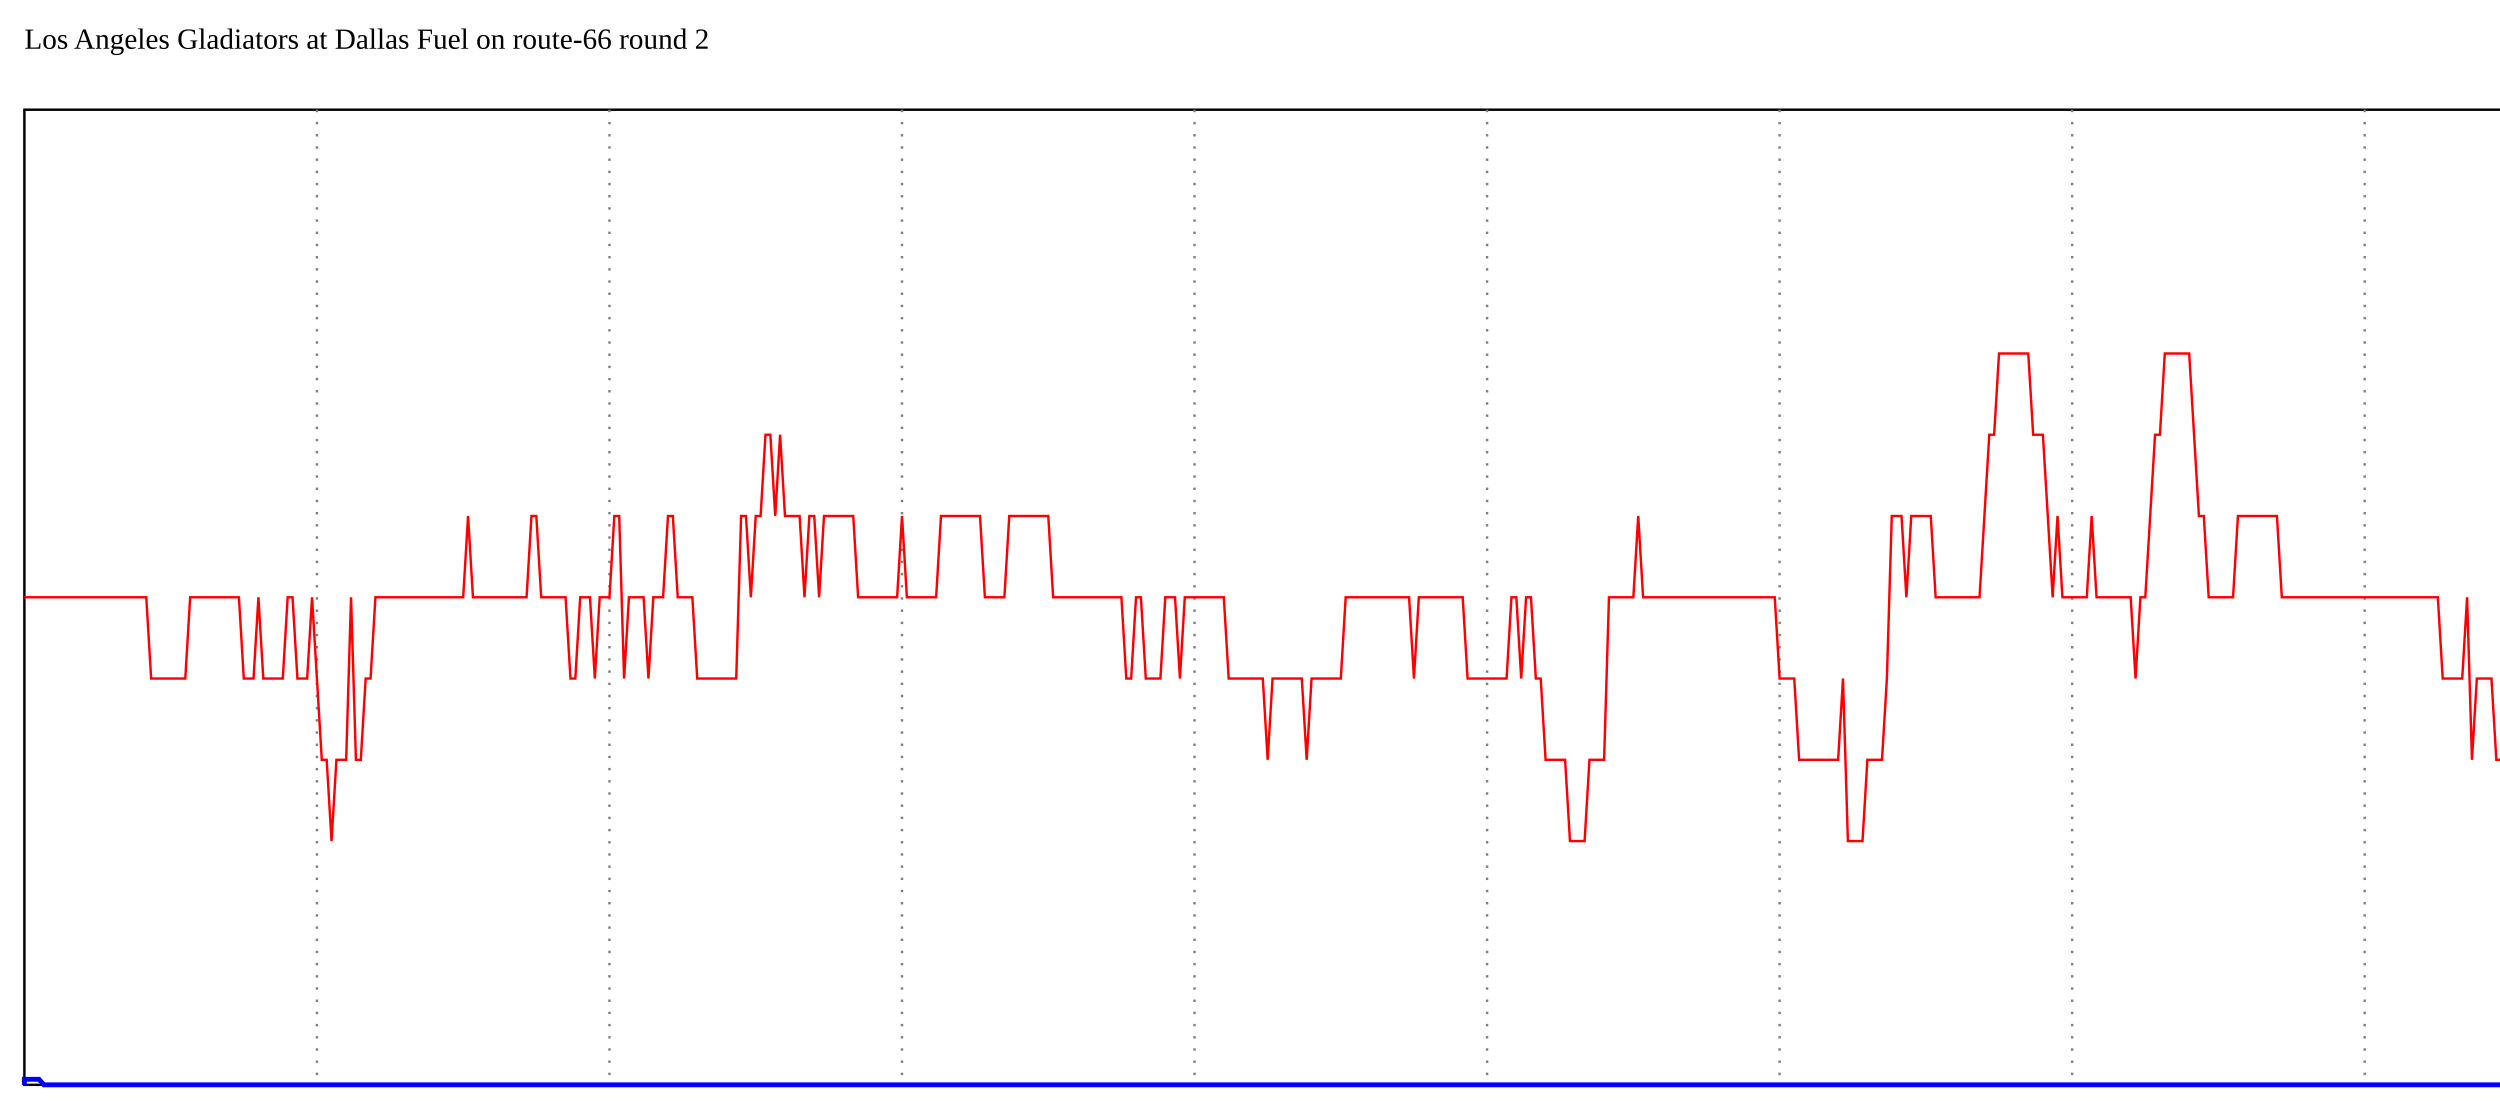
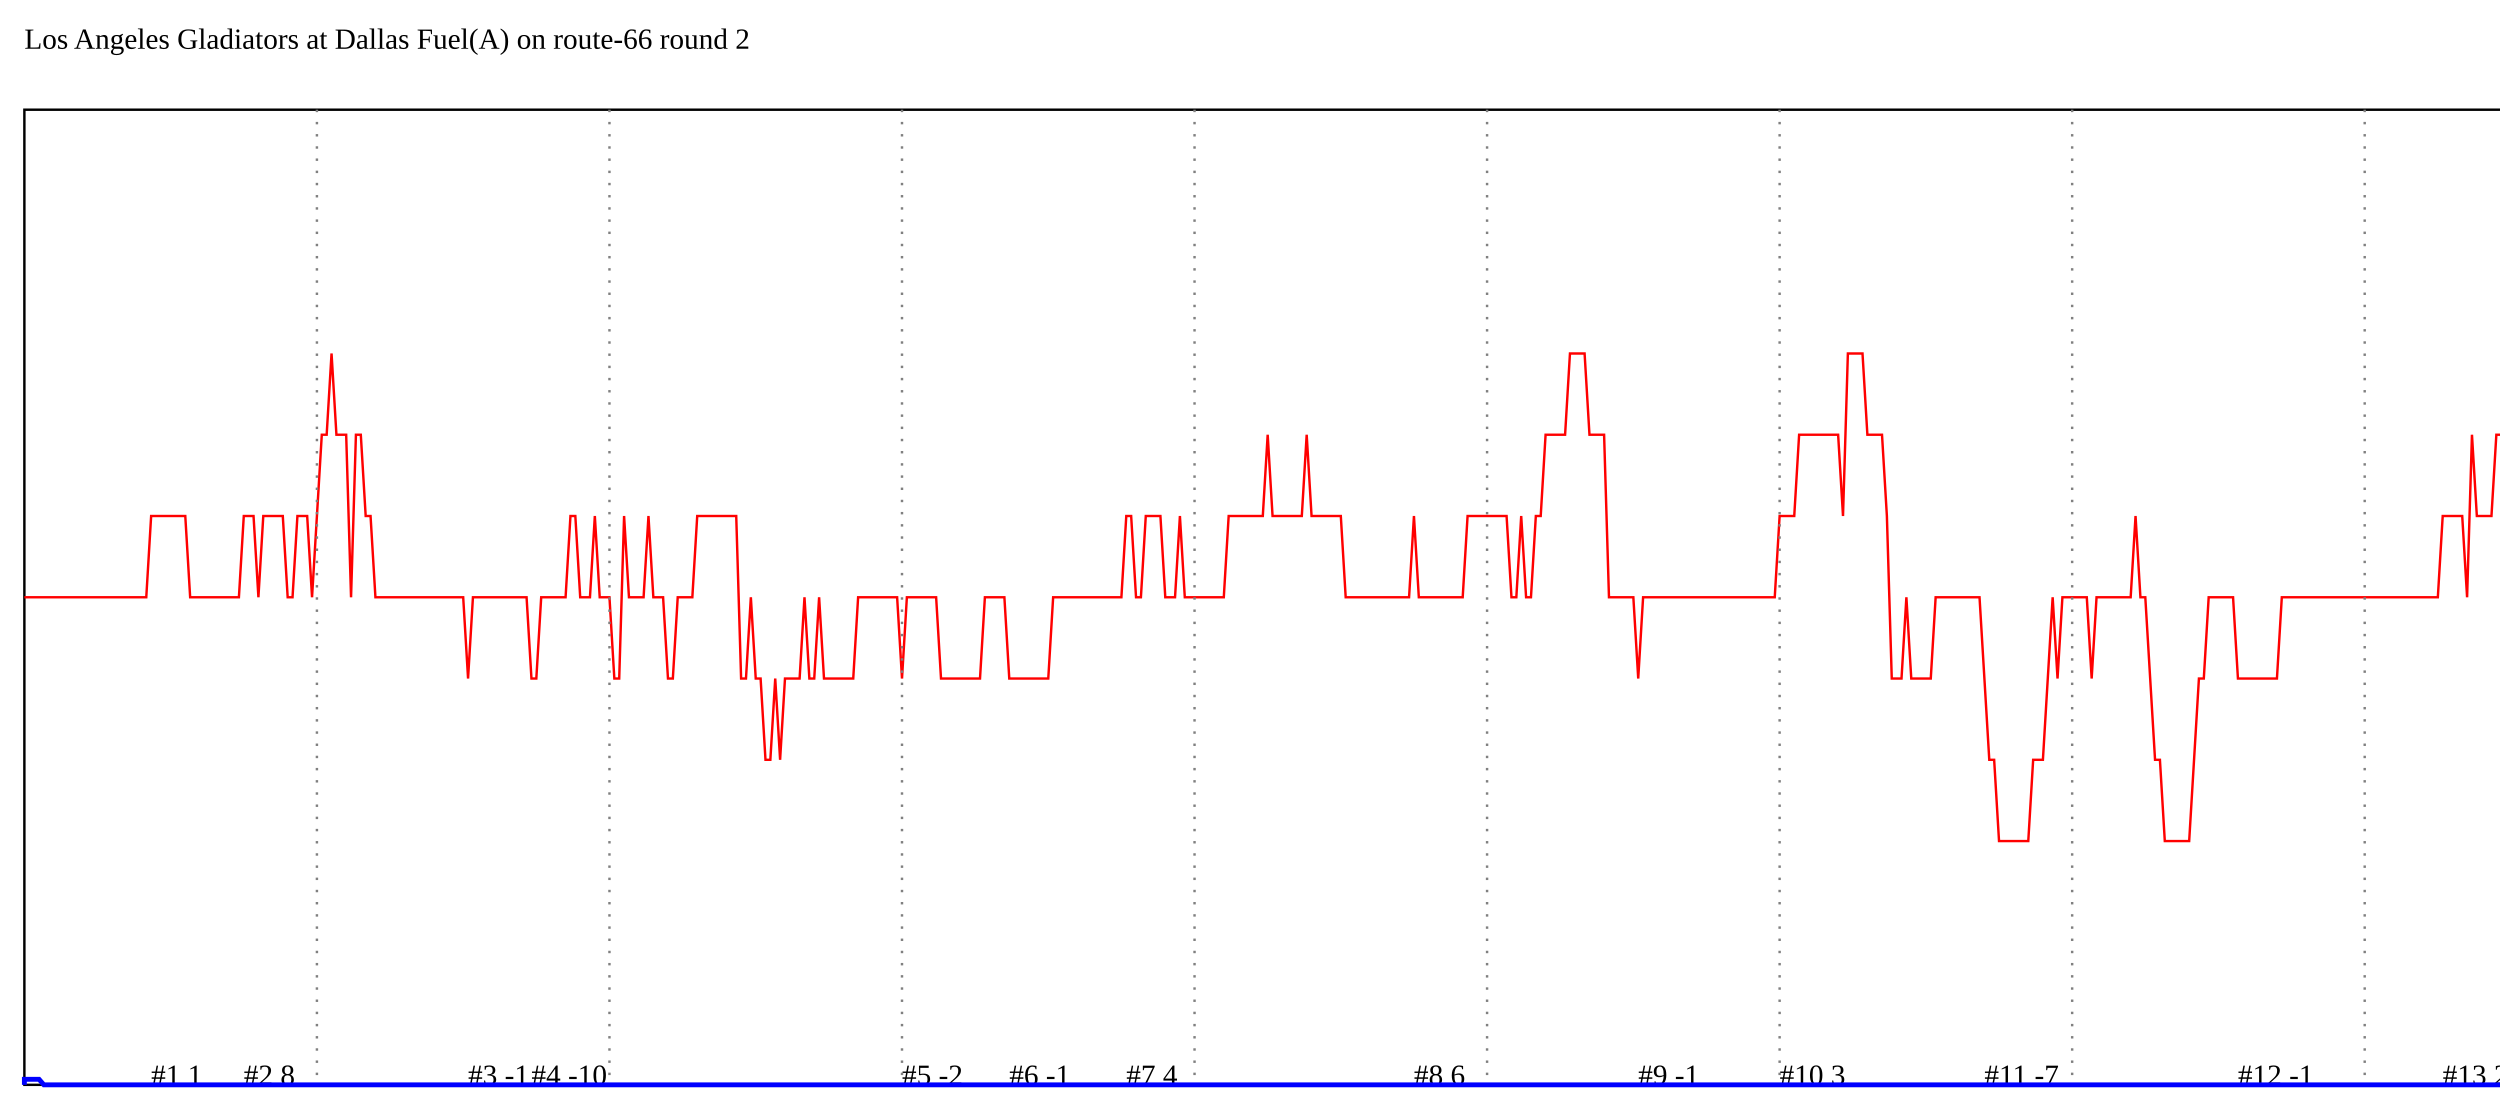
<svg xmlns="http://www.w3.org/2000/svg" baseProfile="full" height="100%" version="1.1" width="100%">
  <defs>
    <style type="text/css">
- .payload_progress {
-   fill:none;
-   stroke: blue;
-   stroke-width: 2
- }
- 
- .player_advantage {
-   fill:none;
-   stroke: red;
-   stroke-width: 1
- 
+ .player_lifelines {
+   display: none
}

.player_lifeline {
  fill:none;
  stroke: green;
-   stroke-width: 1
+   stroke-width: 1;
+   display: inline
}

.graph_border {
  fill: none;
  stroke: black;
}

.minute_ref_line {
  stroke: gray;
  stroke-width: 1;
  stroke-dasharray: 1,4
}

- .progress_target_line {
-   stroke: gray;
-   stroke_width: 1;
-   stroke-dasharray: 3,1
- }
- 
- .progress_completion_line {
-   stroke: gray;
-   stroke_width: 1
- }
- 
- 
- </style>
+ 
+         .fight_area {
+         fill: lightyellow;
+         stroke: gold;
+         stroke-width: 1
+         }
+         
+         .replay_area {
+         fill:lightgray;
+         stroke: lightgray;
+         stroke-width: 0
+         }
+         
+         .progress_target_line {
+         stroke: gray;
+         stroke_width: 1;
+         stroke-dasharray: 3,1
+         }
+ 
+         .progress_completion_line {
+         stroke: gray;
+         stroke_width: 1
+         }
+         
+         .payload_progress {
+         fill:none;
+         stroke: blue;
+         stroke-width: 2
+         }
+         
+         .player_advantage {
+         fill:none;
+         stroke: red;
+         stroke-width: 1
+         }
+         </style>
  </defs>
-   <text x="10" y="20">Los Angeles Gladiators at Dallas Fuel on route-66 round 2</text>
-   <g style="graph" transform="translate(10, 45)">
+   <text x="10" y="20">Los Angeles Gladiators at Dallas Fuel(A) on route-66 round 2</text>
+   <g class="graph" transform="translate(10, 45)">
    <rect class="graph_border" height="400" width="1024" x="0" y="0" />
-     <line class="minute_ref_line" x1="120" x2="120" y1="0" y2="400" />
-     <text x="120" y="420">1:00</text>
-     <line class="minute_ref_line" x1="240" x2="240" y1="0" y2="400" />
-     <text x="240" y="420">2:00</text>
-     <line class="minute_ref_line" x1="360" x2="360" y1="0" y2="400" />
-     <text x="360" y="420">3:00</text>
-     <line class="minute_ref_line" x1="480" x2="480" y1="0" y2="400" />
-     <text x="480" y="420">4:00</text>
-     <line class="minute_ref_line" x1="600" x2="600" y1="0" y2="400" />
-     <text x="600" y="420">5:00</text>
-     <line class="minute_ref_line" x1="720" x2="720" y1="0" y2="400" />
-     <text x="720" y="420">6:00</text>
-     <line class="minute_ref_line" x1="840" x2="840" y1="0" y2="400" />
-     <text x="840" y="420">7:00</text>
-     <line class="minute_ref_line" x1="960" x2="960" y1="0" y2="400" />
-     <text x="960" y="420">8:00</text>
-     <polyline class="payload_progress" points="0,400 0,397.72 2,397.72 4,397.72 6,397.72 8,400.0 10,400.0 12,400.0 14,400.0 16,400.0 18,400.0 20,400.0 22,400.0 24,400.0 26,400.0 28,400.0 30,400.0 32,400.0 34,400.0 36,400.0 38,400.0 40,400.0 42,400.0 44,400.0 46,400.0 48,400.0 50,400.0 52,400.0 54,400.0 56,400.0 58,400.0 60,400.0 62,400.0 64,400.0 66,400.0 68,400.0 70,400.0 72,400.0 74,400.0 76,400.0 78,400.0 80,400.0 82,400.0 84,400.0 86,400.0 88,400.0 90,400.0 92,400.0 94,400.0 96,400.0 98,400.0 100,400.0 102,400.0 104,400.0 106,400.0 108,400.0 110,400.0 112,400.0 114,400.0 116,400.0 118,400.0 120,400.0 122,400.0 124,400.0 126,400.0 128,400.0 130,400.0 132,400.0 134,400.0 136,400.0 138,400.0 140,400.0 142,400.0 144,400.0 146,400.0 148,400.0 150,400.0 152,400.0 154,400.0 156,400.0 158,400.0 160,400.0 162,400.0 164,400.0 166,400.0 168,400.0 170,400.0 172,400.0 174,400.0 176,400.0 178,400.0 180,400.0 182,400.0 184,400.0 186,400.0 188,400.0 190,400.0 192,400.0 194,400.0 196,400.0 198,400.0 200,400.0 202,400.0 204,400.0 206,400.0 208,400.0 210,400.0 212,400.0 214,400.0 216,400.0 218,400.0 220,400.0 222,400.0 224,400.0 226,400.0 228,400.0 230,400.0 232,400.0 234,400.0 236,400.0 238,400.0 240,400.0 242,400.0 244,400.0 246,400.0 248,400.0 250,400.0 252,400.0 254,400.0 256,400.0 258,400.0 260,400.0 262,400.0 264,400.0 266,400.0 268,400.0 270,400.0 272,400.0 274,400.0 276,400.0 278,400.0 280,400.0 282,400.0 284,400.0 286,400.0 288,400.0 290,400.0 292,400.0 294,400.0 296,400.0 298,400.0 300,400.0 302,400.0 304,400.0 306,400.0 308,400.0 310,400.0 312,400.0 314,400.0 316,400.0 318,400.0 320,400.0 322,400.0 324,400.0 326,400.0 328,400.0 330,400.0 332,400.0 334,400.0 336,400.0 338,400.0 340,400.0 342,400.0 344,400.0 346,400.0 348,400.0 350,400.0 352,400.0 354,400.0 356,400.0 358,400.0 360,400.0 362,400.0 364,400.0 366,400.0 368,400.0 370,400.0 372,400.0 374,400.0 376,400.0 378,400.0 380,400.0 382,400.0 384,400.0 386,400.0 388,400.0 390,400.0 392,400.0 394,400.0 396,400.0 398,400.0 400,400.0 402,400.0 404,400.0 406,400.0 408,400.0 410,400.0 412,400.0 414,400.0 416,400.0 418,400.0 420,400.0 422,400.0 424,400.0 426,400.0 428,400.0 430,400.0 432,400.0 434,400.0 436,400.0 438,400.0 440,400.0 442,400.0 444,400.0 446,400.0 448,400.0 450,400.0 452,400.0 454,400.0 456,400.0 458,400.0 460,400.0 462,400.0 464,400.0 466,400.0 468,400.0 470,400.0 472,400.0 474,400.0 476,400.0 478,400.0 480,400.0 482,400.0 484,400.0 486,400.0 488,400.0 490,400.0 492,400.0 494,400.0 496,400.0 498,400.0 500,400.0 502,400.0 504,400.0 506,400.0 508,400.0 510,400.0 512,400.0 514,400.0 516,400.0 518,400.0 520,400.0 522,400.0 524,400.0 526,400.0 528,400.0 530,400.0 532,400.0 534,400.0 536,400.0 538,400.0 540,400.0 542,400.0 544,400.0 546,400.0 548,400.0 550,400.0 552,400.0 554,400.0 556,400.0 558,400.0 560,400.0 562,400.0 564,400.0 566,400.0 568,400.0 570,400.0 572,400.0 574,400.0 576,400.0 578,400.0 580,400.0 582,400.0 584,400.0 586,400.0 588,400.0 590,400.0 592,400.0 594,400.0 596,400.0 598,400.0 600,400.0 602,400.0 604,400.0 606,400.0 608,400.0 610,400.0 612,400.0 614,400.0 616,400.0 618,400.0 620,400.0 622,400.0 624,400.0 626,400.0 628,400.0 630,400.0 632,400.0 634,400.0 636,400.0 638,400.0 640,400.0 642,400.0 644,400.0 646,400.0 648,400.0 650,400.0 652,400.0 654,400.0 656,400.0 658,400.0 660,400.0 662,400.0 664,400.0 666,400.0 668,400.0 670,400.0 672,400.0 674,400.0 676,400.0 678,400.0 680,400.0 682,400.0 684,400.0 686,400.0 688,400.0 690,400.0 692,400.0 694,400.0 696,400.0 698,400.0 700,400.0 702,400.0 704,400.0 706,400.0 708,400.0 710,400.0 712,400.0 714,400.0 716,400.0 718,400.0 720,400.0 722,400.0 724,400.0 726,400.0 728,400.0 730,400.0 732,400.0 734,400.0 736,400.0 738,400.0 740,400.0 742,400.0 744,400.0 746,400.0 748,400.0 750,400.0 752,400.0 754,400.0 756,400.0 758,400.0 760,400.0 762,400.0 764,400.0 766,400.0 768,400.0 770,400.0 772,400.0 774,400.0 776,400.0 778,400.0 780,400.0 782,400.0 784,400.0 786,400.0 788,400.0 790,400.0 792,400.0 794,400.0 796,400.0 798,400.0 800,400.0 802,400.0 804,400.0 806,400.0 808,400.0 810,400.0 812,400.0 814,400.0 816,400.0 818,400.0 820,400.0 822,400.0 824,400.0 826,400.0 828,400.0 830,400.0 832,400.0 834,400.0 836,400.0 838,400.0 840,400.0 842,400.0 844,400.0 846,400.0 848,400.0 850,400.0 852,400.0 854,400.0 856,400.0 858,400.0 860,400.0 862,400.0 864,400.0 866,400.0 868,400.0 870,400.0 872,400.0 874,400.0 876,400.0 878,400.0 880,400.0 882,400.0 884,400.0 886,400.0 888,400.0 890,400.0 892,400.0 894,400.0 896,400.0 898,400.0 900,400.0 902,400.0 904,400.0 906,400.0 908,400.0 910,400.0 912,400.0 914,400.0 916,400.0 918,400.0 920,400.0 922,400.0 924,400.0 926,400.0 928,400.0 930,400.0 932,400.0 934,400.0 936,400.0 938,400.0 940,400.0 942,400.0 944,400.0 946,400.0 948,400.0 950,400.0 952,400.0 954,400.0 956,400.0 958,400.0 960,400.0 962,400.0 964,400.0 966,400.0 968,400.0 970,400.0 972,400.0 974,400.0 976,400.0 978,400.0 980,400.0 982,400.0 984,400.0 986,400.0 988,400.0 990,400.0 992,400.0 994,400.0 996,400.0 998,400.0 1000,400.0 1002,400.0 1004,400.0 1006,400.0 1008,400.0 1010,400.0 1012,400.0 1014,400.0 1016,400.0 1018,400.0 1020,400.0 1022,400.0 1024,400.0 1024,400.0" />
-     <polyline class="player_advantage" points="0,200.0 0,200.0 2,200.0 4,200.0 6,200.0 8,200.0 10,200.0 12,200.0 14,200.0 16,200.0 18,200.0 20,200.0 22,200.0 24,200.0 26,200.0 28,200.0 30,200.0 32,200.0 34,200.0 36,200.0 38,200.0 40,200.0 42,200.0 44,200.0 46,200.0 48,200.0 50,200.0 52,233.333 54,233.333 56,233.333 58,233.333 60,233.333 62,233.333 64,233.333 66,233.333 68,200.0 70,200.0 72,200.0 74,200.0 76,200.0 78,200.0 80,200.0 82,200.0 84,200.0 86,200.0 88,200.0 90,233.333 92,233.333 94,233.333 96,200.0 98,233.333 100,233.333 102,233.333 104,233.333 106,233.333 108,200.0 110,200.0 112,233.333 114,233.333 116,233.333 118,200.0 120,233.333 122,266.667 124,266.667 126,300.0 128,266.667 130,266.667 132,266.667 134,200.0 136,266.667 138,266.667 140,233.333 142,233.333 144,200.0 146,200.0 148,200.0 150,200.0 152,200.0 154,200.0 156,200.0 158,200.0 160,200.0 162,200.0 164,200.0 166,200.0 168,200.0 170,200.0 172,200.0 174,200.0 176,200.0 178,200.0 180,200.0 182,166.667 184,200.0 186,200.0 188,200.0 190,200.0 192,200.0 194,200.0 196,200.0 198,200.0 200,200.0 202,200.0 204,200.0 206,200.0 208,166.667 210,166.667 212,200.0 214,200.0 216,200.0 218,200.0 220,200.0 222,200.0 224,233.333 226,233.333 228,200.0 230,200.0 232,200.0 234,233.333 236,200.0 238,200.0 240,200.0 242,166.667 244,166.667 246,233.333 248,200.0 250,200.0 252,200.0 254,200.0 256,233.333 258,200.0 260,200.0 262,200.0 264,166.667 266,166.667 268,200.0 270,200.0 272,200.0 274,200.0 276,233.333 278,233.333 280,233.333 282,233.333 284,233.333 286,233.333 288,233.333 290,233.333 292,233.333 294,166.667 296,166.667 298,200.0 300,166.667 302,166.667 304,133.333 306,133.333 308,166.667 310,133.333 312,166.667 314,166.667 316,166.667 318,166.667 320,200.0 322,166.667 324,166.667 326,200.0 328,166.667 330,166.667 332,166.667 334,166.667 336,166.667 338,166.667 340,166.667 342,200.0 344,200.0 346,200.0 348,200.0 350,200.0 352,200.0 354,200.0 356,200.0 358,200.0 360,166.667 362,200.0 364,200.0 366,200.0 368,200.0 370,200.0 372,200.0 374,200.0 376,166.667 378,166.667 380,166.667 382,166.667 384,166.667 386,166.667 388,166.667 390,166.667 392,166.667 394,200.0 396,200.0 398,200.0 400,200.0 402,200.0 404,166.667 406,166.667 408,166.667 410,166.667 412,166.667 414,166.667 416,166.667 418,166.667 420,166.667 422,200.0 424,200.0 426,200.0 428,200.0 430,200.0 432,200.0 434,200.0 436,200.0 438,200.0 440,200.0 442,200.0 444,200.0 446,200.0 448,200.0 450,200.0 452,233.333 454,233.333 456,200.0 458,200.0 460,233.333 462,233.333 464,233.333 466,233.333 468,200.0 470,200.0 472,200.0 474,233.333 476,200.0 478,200.0 480,200.0 482,200.0 484,200.0 486,200.0 488,200.0 490,200.0 492,200.0 494,233.333 496,233.333 498,233.333 500,233.333 502,233.333 504,233.333 506,233.333 508,233.333 510,266.667 512,233.333 514,233.333 516,233.333 518,233.333 520,233.333 522,233.333 524,233.333 526,266.667 528,233.333 530,233.333 532,233.333 534,233.333 536,233.333 538,233.333 540,233.333 542,200.0 544,200.0 546,200.0 548,200.0 550,200.0 552,200.0 554,200.0 556,200.0 558,200.0 560,200.0 562,200.0 564,200.0 566,200.0 568,200.0 570,233.333 572,200.0 574,200.0 576,200.0 578,200.0 580,200.0 582,200.0 584,200.0 586,200.0 588,200.0 590,200.0 592,233.333 594,233.333 596,233.333 598,233.333 600,233.333 602,233.333 604,233.333 606,233.333 608,233.333 610,200.0 612,200.0 614,233.333 616,200.0 618,200.0 620,233.333 622,233.333 624,266.667 626,266.667 628,266.667 630,266.667 632,266.667 634,300.0 636,300.0 638,300.0 640,300.0 642,266.667 644,266.667 646,266.667 648,266.667 650,200.0 652,200.0 654,200.0 656,200.0 658,200.0 660,200.0 662,166.667 664,200.0 666,200.0 668,200.0 670,200.0 672,200.0 674,200.0 676,200.0 678,200.0 680,200.0 682,200.0 684,200.0 686,200.0 688,200.0 690,200.0 692,200.0 694,200.0 696,200.0 698,200.0 700,200.0 702,200.0 704,200.0 706,200.0 708,200.0 710,200.0 712,200.0 714,200.0 716,200.0 718,200.0 720,233.333 722,233.333 724,233.333 726,233.333 728,266.667 730,266.667 732,266.667 734,266.667 736,266.667 738,266.667 740,266.667 742,266.667 744,266.667 746,233.333 748,300.0 750,300.0 752,300.0 754,300.0 756,266.667 758,266.667 760,266.667 762,266.667 764,233.333 766,166.667 768,166.667 770,166.667 772,200.0 774,166.667 776,166.667 778,166.667 780,166.667 782,166.667 784,200.0 786,200.0 788,200.0 790,200.0 792,200.0 794,200.0 796,200.0 798,200.0 800,200.0 802,200.0 804,166.667 806,133.333 808,133.333 810,100.0 812,100.0 814,100.0 816,100.0 818,100.0 820,100.0 822,100.0 824,133.333 826,133.333 828,133.333 830,166.667 832,200.0 834,166.667 836,200.0 838,200.0 840,200.0 842,200.0 844,200.0 846,200.0 848,166.667 850,200.0 852,200.0 854,200.0 856,200.0 858,200.0 860,200.0 862,200.0 864,200.0 866,233.333 868,200.0 870,200.0 872,166.667 874,133.333 876,133.333 878,100.0 880,100.0 882,100.0 884,100.0 886,100.0 888,100.0 890,133.333 892,166.667 894,166.667 896,200.0 898,200.0 900,200.0 902,200.0 904,200.0 906,200.0 908,166.667 910,166.667 912,166.667 914,166.667 916,166.667 918,166.667 920,166.667 922,166.667 924,166.667 926,200.0 928,200.0 930,200.0 932,200.0 934,200.0 936,200.0 938,200.0 940,200.0 942,200.0 944,200.0 946,200.0 948,200.0 950,200.0 952,200.0 954,200.0 956,200.0 958,200.0 960,200.0 962,200.0 964,200.0 966,200.0 968,200.0 970,200.0 972,200.0 974,200.0 976,200.0 978,200.0 980,200.0 982,200.0 984,200.0 986,200.0 988,200.0 990,200.0 992,233.333 994,233.333 996,233.333 998,233.333 1000,233.333 1002,200.0 1004,266.667 1006,233.333 1008,233.333 1010,233.333 1012,233.333 1014,266.667 1016,266.667 1018,233.333 1020,266.667 1022,300.0 1024,266.667 1024,300.0" />
+     <g class="fights">
+       <rect class="fight_area" height="0.0" width="20" x="52" y="400.0" />
+       <text x="52" y="400.0">#1 1</text>
+       <rect class="fight_area" height="0.0" width="46" x="90" y="400.0" />
+       <text x="90" y="400.0">#2 8</text>
+       <rect class="fight_area" height="0.0" width="20" x="182" y="400.0" />
+       <text x="182" y="400.0">#3 -1</text>
+       <rect class="fight_area" height="0.0" width="120" x="208" y="400.0" />
+       <text x="208" y="400.0">#4 -10</text>
+       <rect class="fight_area" height="0.0" width="16" x="360" y="400.0" />
+       <text x="360" y="400.0">#5 -2</text>
+       <rect class="fight_area" height="0.0" width="20" x="404" y="400.0" />
+       <text x="404" y="400.0">#6 -1</text>
+       <rect class="fight_area" height="0.0" width="74" x="452" y="400.0" />
+       <text x="452" y="400.0">#7 4</text>
+       <rect class="fight_area" height="0.0" width="64" x="570" y="400.0" />
+       <text x="570" y="400.0">#8 6</text>
+       <rect class="fight_area" height="0.0" width="20" x="662" y="400.0" />
+       <text x="662" y="400.0">#9 -1</text>
+       <rect class="fight_area" height="0.0" width="54" x="720" y="400.0" />
+       <text x="720" y="400.0">#10 3</text>
+       <rect class="fight_area" height="0.0" width="74" x="804" y="400.0" />
+       <text x="804" y="400.0">#11 -7</text>
+       <rect class="fight_area" height="0.0" width="22" x="908" y="400.0" />
+       <text x="908" y="400.0">#12 -1</text>
+       <rect class="fight_area" height="0.0" width="32" x="992" y="400.0" />
+       <text x="992" y="400.0">#13 2</text>
+     </g>
+     <g class="progress">
+       <polyline class="payload_progress" points="0,400 0,397.72 2,397.72 4,397.72 6,397.72 8,400.0 10,400.0 12,400.0 14,400.0 16,400.0 18,400.0 20,400.0 22,400.0 24,400.0 26,400.0 28,400.0 30,400.0 32,400.0 34,400.0 36,400.0 38,400.0 40,400.0 42,400.0 44,400.0 46,400.0 48,400.0 50,400.0 52,400.0 54,400.0 56,400.0 58,400.0 60,400.0 62,400.0 64,400.0 66,400.0 68,400.0 70,400.0 72,400.0 74,400.0 76,400.0 78,400.0 80,400.0 82,400.0 84,400.0 86,400.0 88,400.0 90,400.0 92,400.0 94,400.0 96,400.0 98,400.0 100,400.0 102,400.0 104,400.0 106,400.0 108,400.0 110,400.0 112,400.0 114,400.0 116,400.0 118,400.0 120,400.0 122,400.0 124,400.0 126,400.0 128,400.0 130,400.0 132,400.0 134,400.0 136,400.0 138,400.0 140,400.0 142,400.0 144,400.0 146,400.0 148,400.0 150,400.0 152,400.0 154,400.0 156,400.0 158,400.0 160,400.0 162,400.0 164,400.0 166,400.0 168,400.0 170,400.0 172,400.0 174,400.0 176,400.0 178,400.0 180,400.0 182,400.0 184,400.0 186,400.0 188,400.0 190,400.0 192,400.0 194,400.0 196,400.0 198,400.0 200,400.0 202,400.0 204,400.0 206,400.0 208,400.0 210,400.0 212,400.0 214,400.0 216,400.0 218,400.0 220,400.0 222,400.0 224,400.0 226,400.0 228,400.0 230,400.0 232,400.0 234,400.0 236,400.0 238,400.0 240,400.0 242,400.0 244,400.0 246,400.0 248,400.0 250,400.0 252,400.0 254,400.0 256,400.0 258,400.0 260,400.0 262,400.0 264,400.0 266,400.0 268,400.0 270,400.0 272,400.0 274,400.0 276,400.0 278,400.0 280,400.0 282,400.0 284,400.0 286,400.0 288,400.0 290,400.0 292,400.0 294,400.0 296,400.0 298,400.0 300,400.0 302,400.0 304,400.0 306,400.0 308,400.0 310,400.0 312,400.0 314,400.0 316,400.0 318,400.0 320,400.0 322,400.0 324,400.0 326,400.0 328,400.0 330,400.0 332,400.0 334,400.0 336,400.0 338,400.0 340,400.0 342,400.0 344,400.0 346,400.0 348,400.0 350,400.0 352,400.0 354,400.0 356,400.0 358,400.0 360,400.0 362,400.0 364,400.0 366,400.0 368,400.0 370,400.0 372,400.0 374,400.0 376,400.0 378,400.0 380,400.0 382,400.0 384,400.0 386,400.0 388,400.0 390,400.0 392,400.0 394,400.0 396,400.0 398,400.0 400,400.0 402,400.0 404,400.0 406,400.0 408,400.0 410,400.0 412,400.0 414,400.0 416,400.0 418,400.0 420,400.0 422,400.0 424,400.0 426,400.0 428,400.0 430,400.0 432,400.0 434,400.0 436,400.0 438,400.0 440,400.0 442,400.0 444,400.0 446,400.0 448,400.0 450,400.0 452,400.0 454,400.0 456,400.0 458,400.0 460,400.0 462,400.0 464,400.0 466,400.0 468,400.0 470,400.0 472,400.0 474,400.0 476,400.0 478,400.0 480,400.0 482,400.0 484,400.0 486,400.0 488,400.0 490,400.0 492,400.0 494,400.0 496,400.0 498,400.0 500,400.0 502,400.0 504,400.0 506,400.0 508,400.0 510,400.0 512,400.0 514,400.0 516,400.0 518,400.0 520,400.0 522,400.0 524,400.0 526,400.0 528,400.0 530,400.0 532,400.0 534,400.0 536,400.0 538,400.0 540,400.0 542,400.0 544,400.0 546,400.0 548,400.0 550,400.0 552,400.0 554,400.0 556,400.0 558,400.0 560,400.0 562,400.0 564,400.0 566,400.0 568,400.0 570,400.0 572,400.0 574,400.0 576,400.0 578,400.0 580,400.0 582,400.0 584,400.0 586,400.0 588,400.0 590,400.0 592,400.0 594,400.0 596,400.0 598,400.0 600,400.0 602,400.0 604,400.0 606,400.0 608,400.0 610,400.0 612,400.0 614,400.0 616,400.0 618,400.0 620,400.0 622,400.0 624,400.0 626,400.0 628,400.0 630,400.0 632,400.0 634,400.0 636,400.0 638,400.0 640,400.0 642,400.0 644,400.0 646,400.0 648,400.0 650,400.0 652,400.0 654,400.0 656,400.0 658,400.0 660,400.0 662,400.0 664,400.0 666,400.0 668,400.0 670,400.0 672,400.0 674,400.0 676,400.0 678,400.0 680,400.0 682,400.0 684,400.0 686,400.0 688,400.0 690,400.0 692,400.0 694,400.0 696,400.0 698,400.0 700,400.0 702,400.0 704,400.0 706,400.0 708,400.0 710,400.0 712,400.0 714,400.0 716,400.0 718,400.0 720,400.0 722,400.0 724,400.0 726,400.0 728,400.0 730,400.0 732,400.0 734,400.0 736,400.0 738,400.0 740,400.0 742,400.0 744,400.0 746,400.0 748,400.0 750,400.0 752,400.0 754,400.0 756,400.0 758,400.0 760,400.0 762,400.0 764,400.0 766,400.0 768,400.0 770,400.0 772,400.0 774,400.0 776,400.0 778,400.0 780,400.0 782,400.0 784,400.0 786,400.0 788,400.0 790,400.0 792,400.0 794,400.0 796,400.0 798,400.0 800,400.0 802,400.0 804,400.0 806,400.0 808,400.0 810,400.0 812,400.0 814,400.0 816,400.0 818,400.0 820,400.0 822,400.0 824,400.0 826,400.0 828,400.0 830,400.0 832,400.0 834,400.0 836,400.0 838,400.0 840,400.0 842,400.0 844,400.0 846,400.0 848,400.0 850,400.0 852,400.0 854,400.0 856,400.0 858,400.0 860,400.0 862,400.0 864,400.0 866,400.0 868,400.0 870,400.0 872,400.0 874,400.0 876,400.0 878,400.0 880,400.0 882,400.0 884,400.0 886,400.0 888,400.0 890,400.0 892,400.0 894,400.0 896,400.0 898,400.0 900,400.0 902,400.0 904,400.0 906,400.0 908,400.0 910,400.0 912,400.0 914,400.0 916,400.0 918,400.0 920,400.0 922,400.0 924,400.0 926,400.0 928,400.0 930,400.0 932,400.0 934,400.0 936,400.0 938,400.0 940,400.0 942,400.0 944,400.0 946,400.0 948,400.0 950,400.0 952,400.0 954,400.0 956,400.0 958,400.0 960,400.0 962,400.0 964,400.0 966,400.0 968,400.0 970,400.0 972,400.0 974,400.0 976,400.0 978,400.0 980,400.0 982,400.0 984,400.0 986,400.0 988,400.0 990,400.0 992,400.0 994,400.0 996,400.0 998,400.0 1000,400.0 1002,400.0 1004,400.0 1006,400.0 1008,400.0 1010,400.0 1012,400.0 1014,400.0 1016,400.0 1018,400.0 1020,400.0 1022,400.0 1024,400.0 1024,400.0" />
+     </g>
+     <g class="player_lifelines">
+       <polyline class="player_lifeline" points="0,30.769 124,30.769" />
+       <polyline class="player_lifeline" points="134,30.769 134,30.769" />
+       <polyline class="player_lifeline" points="144,30.769 222,30.769" />
+       <polyline class="player_lifeline" points="242,30.769 274,30.769" />
+       <polyline class="player_lifeline" points="294,30.769 524,30.769" />
+       <polyline class="player_lifeline" points="542,30.769 614,30.769" />
+       <polyline class="player_lifeline" points="634,30.769 746,30.769" />
+       <polyline class="player_lifeline" points="764,30.769 1002,30.769" />
+       <polyline class="player_lifeline" points="0,61.538 96,61.538" />
+       <polyline class="player_lifeline" points="110,61.538 110,61.538" />
+       <polyline class="player_lifeline" points="116,61.538 590,61.538" />
+       <polyline class="player_lifeline" points="610,61.538 990,61.538" />
+       <polyline class="player_lifeline" points="1018,61.538 1024,61.538" />
+       <polyline class="player_lifeline" points="0,92.308 104,92.308" />
+       <polyline class="player_lifeline" points="118,92.308 118,92.308" />
+       <polyline class="player_lifeline" points="124,92.308 508,92.308" />
+       <polyline class="player_lifeline" points="528,92.308 632,92.308" />
+       <polyline class="player_lifeline" points="650,92.308 746,92.308" />
+       <polyline class="player_lifeline" points="766,92.308 1012,92.308" />
+       <polyline class="player_lifeline" points="0,123.077 50,123.077" />
+       <polyline class="player_lifeline" points="68,123.077 120,123.077" />
+       <polyline class="player_lifeline" points="134,123.077 134,123.077" />
+       <polyline class="player_lifeline" points="140,123.077 482,123.077" />
+       <polyline class="player_lifeline" points="502,123.077 630,123.077" />
+       <polyline class="player_lifeline" points="650,123.077 726,123.077" />
+       <polyline class="player_lifeline" points="746,123.077 1024,123.077" />
+       <polyline class="player_lifeline" points="0,153.846 108,153.846" />
+       <polyline class="player_lifeline" points="128,153.846 244,153.846" />
+       <polyline class="player_lifeline" points="264,153.846 458,153.846" />
+       <polyline class="player_lifeline" points="476,153.846 594,153.846" />
+       <polyline class="player_lifeline" points="616,153.846 718,153.846" />
+       <polyline class="player_lifeline" points="738,153.846 1018,153.846" />
+       <polyline class="player_lifeline" points="0,184.615 88,184.615" />
+       <polyline class="player_lifeline" points="108,184.615 450,184.615" />
+       <polyline class="player_lifeline" points="456,184.615 492,184.615" />
+       <polyline class="player_lifeline" points="512,184.615 568,184.615" />
+       <polyline class="player_lifeline" points="572,184.615 622,184.615" />
+       <polyline class="player_lifeline" points="632,184.615 632,184.615" />
+       <polyline class="player_lifeline" points="642,184.615 736,184.615" />
+       <polyline class="player_lifeline" points="756,184.615 864,184.615" />
+       <polyline class="player_lifeline" points="868,184.615 922,184.615" />
+       <polyline class="player_lifeline" points="928,184.615 928,184.615" />
+       <polyline class="player_lifeline" points="934,184.615 1016,184.615" />
+       <polyline class="player_lifeline" points="0,215.385 226,215.385" />
+       <polyline class="player_lifeline" points="234,215.385 234,215.385" />
+       <polyline class="player_lifeline" points="246,215.385 402,215.385" />
+       <polyline class="player_lifeline" points="422,215.385 764,215.385" />
+       <polyline class="player_lifeline" points="772,215.385 772,215.385" />
+       <polyline class="player_lifeline" points="784,215.385 804,215.385" />
+       <polyline class="player_lifeline" points="824,215.385 1024,215.385" />
+       <polyline class="player_lifeline" points="0,246.154 614,246.154" />
+       <polyline class="player_lifeline" points="620,246.154 808,246.154" />
+       <polyline class="player_lifeline" points="830,246.154 906,246.154" />
+       <polyline class="player_lifeline" points="926,246.154 1024,246.154" />
+       <polyline class="player_lifeline" points="0,276.923 320,276.923" />
+       <polyline class="player_lifeline" points="326,276.923 326,276.923" />
+       <polyline class="player_lifeline" points="342,276.923 1024,276.923" />
+       <polyline class="player_lifeline" points="0,307.692 206,307.692" />
+       <polyline class="player_lifeline" points="212,307.692 248,307.692" />
+       <polyline class="player_lifeline" points="256,307.692 256,307.692" />
+       <polyline class="player_lifeline" points="268,307.692 358,307.692" />
+       <polyline class="player_lifeline" points="362,307.692 374,307.692" />
+       <polyline class="player_lifeline" points="394,307.692 466,307.692" />
+       <polyline class="player_lifeline" points="474,307.692 594,307.692" />
+       <polyline class="player_lifeline" points="614,307.692 846,307.692" />
+       <polyline class="player_lifeline" points="850,307.692 876,307.692" />
+       <polyline class="player_lifeline" points="896,307.692 1004,307.692" />
+       <polyline class="player_lifeline" points="0,338.462 94,338.462" />
+       <polyline class="player_lifeline" points="116,338.462 180,338.462" />
+       <polyline class="player_lifeline" points="184,338.462 246,338.462" />
+       <polyline class="player_lifeline" points="250,338.462 292,338.462" />
+       <polyline class="player_lifeline" points="298,338.462 298,338.462" />
+       <polyline class="player_lifeline" points="302,338.462 302,338.462" />
+       <polyline class="player_lifeline" points="308,338.462 308,338.462" />
+       <polyline class="player_lifeline" points="312,338.462 482,338.462" />
+       <polyline class="player_lifeline" points="502,338.462 660,338.462" />
+       <polyline class="player_lifeline" points="664,338.462 802,338.462" />
+       <polyline class="player_lifeline" points="832,338.462 832,338.462" />
+       <polyline class="player_lifeline" points="836,338.462 872,338.462" />
+       <polyline class="player_lifeline" points="892,338.462 922,338.462" />
+       <polyline class="player_lifeline" points="928,338.462 928,338.462" />
+       <polyline class="player_lifeline" points="934,338.462 1000,338.462" />
+       <polyline class="player_lifeline" points="1004,338.462 1016,338.462" />
+       <polyline class="player_lifeline" points="1022,338.462 1022,338.462" />
+       <polyline class="player_lifeline" points="0,369.231 104,369.231" />
+       <polyline class="player_lifeline" points="124,369.231 300,369.231" />
+       <polyline class="player_lifeline" points="320,369.231 870,369.231" />
+       <polyline class="player_lifeline" points="890,369.231 1024,369.231" />
+     </g>
+     <g class="advantages">
+       <polyline class="player_advantage" points="0,200.0 2,200.0 4,200.0 6,200.0 8,200.0 10,200.0 12,200.0 14,200.0 16,200.0 18,200.0 20,200.0 22,200.0 24,200.0 26,200.0 28,200.0 30,200.0 32,200.0 34,200.0 36,200.0 38,200.0 40,200.0 42,200.0 44,200.0 46,200.0 48,200.0 50,200.0 52,166.667 54,166.667 56,166.667 58,166.667 60,166.667 62,166.667 64,166.667 66,166.667 68,200.0 70,200.0 72,200.0 74,200.0 76,200.0 78,200.0 80,200.0 82,200.0 84,200.0 86,200.0 88,200.0 90,166.667 92,166.667 94,166.667 96,200.0 98,166.667 100,166.667 102,166.667 104,166.667 106,166.667 108,200.0 110,200.0 112,166.667 114,166.667 116,166.667 118,200.0 120,166.667 122,133.333 124,133.333 126,100.0 128,133.333 130,133.333 132,133.333 134,200.0 136,133.333 138,133.333 140,166.667 142,166.667 144,200.0 146,200.0 148,200.0 150,200.0 152,200.0 154,200.0 156,200.0 158,200.0 160,200.0 162,200.0 164,200.0 166,200.0 168,200.0 170,200.0 172,200.0 174,200.0 176,200.0 178,200.0 180,200.0 182,233.333 184,200.0 186,200.0 188,200.0 190,200.0 192,200.0 194,200.0 196,200.0 198,200.0 200,200.0 202,200.0 204,200.0 206,200.0 208,233.333 210,233.333 212,200.0 214,200.0 216,200.0 218,200.0 220,200.0 222,200.0 224,166.667 226,166.667 228,200.0 230,200.0 232,200.0 234,166.667 236,200.0 238,200.0 240,200.0 242,233.333 244,233.333 246,166.667 248,200.0 250,200.0 252,200.0 254,200.0 256,166.667 258,200.0 260,200.0 262,200.0 264,233.333 266,233.333 268,200.0 270,200.0 272,200.0 274,200.0 276,166.667 278,166.667 280,166.667 282,166.667 284,166.667 286,166.667 288,166.667 290,166.667 292,166.667 294,233.333 296,233.333 298,200.0 300,233.333 302,233.333 304,266.667 306,266.667 308,233.333 310,266.667 312,233.333 314,233.333 316,233.333 318,233.333 320,200.0 322,233.333 324,233.333 326,200.0 328,233.333 330,233.333 332,233.333 334,233.333 336,233.333 338,233.333 340,233.333 342,200.0 344,200.0 346,200.0 348,200.0 350,200.0 352,200.0 354,200.0 356,200.0 358,200.0 360,233.333 362,200.0 364,200.0 366,200.0 368,200.0 370,200.0 372,200.0 374,200.0 376,233.333 378,233.333 380,233.333 382,233.333 384,233.333 386,233.333 388,233.333 390,233.333 392,233.333 394,200.0 396,200.0 398,200.0 400,200.0 402,200.0 404,233.333 406,233.333 408,233.333 410,233.333 412,233.333 414,233.333 416,233.333 418,233.333 420,233.333 422,200.0 424,200.0 426,200.0 428,200.0 430,200.0 432,200.0 434,200.0 436,200.0 438,200.0 440,200.0 442,200.0 444,200.0 446,200.0 448,200.0 450,200.0 452,166.667 454,166.667 456,200.0 458,200.0 460,166.667 462,166.667 464,166.667 466,166.667 468,200.0 470,200.0 472,200.0 474,166.667 476,200.0 478,200.0 480,200.0 482,200.0 484,200.0 486,200.0 488,200.0 490,200.0 492,200.0 494,166.667 496,166.667 498,166.667 500,166.667 502,166.667 504,166.667 506,166.667 508,166.667 510,133.333 512,166.667 514,166.667 516,166.667 518,166.667 520,166.667 522,166.667 524,166.667 526,133.333 528,166.667 530,166.667 532,166.667 534,166.667 536,166.667 538,166.667 540,166.667 542,200.0 544,200.0 546,200.0 548,200.0 550,200.0 552,200.0 554,200.0 556,200.0 558,200.0 560,200.0 562,200.0 564,200.0 566,200.0 568,200.0 570,166.667 572,200.0 574,200.0 576,200.0 578,200.0 580,200.0 582,200.0 584,200.0 586,200.0 588,200.0 590,200.0 592,166.667 594,166.667 596,166.667 598,166.667 600,166.667 602,166.667 604,166.667 606,166.667 608,166.667 610,200.0 612,200.0 614,166.667 616,200.0 618,200.0 620,166.667 622,166.667 624,133.333 626,133.333 628,133.333 630,133.333 632,133.333 634,100.0 636,100.0 638,100.0 640,100.0 642,133.333 644,133.333 646,133.333 648,133.333 650,200.0 652,200.0 654,200.0 656,200.0 658,200.0 660,200.0 662,233.333 664,200.0 666,200.0 668,200.0 670,200.0 672,200.0 674,200.0 676,200.0 678,200.0 680,200.0 682,200.0 684,200.0 686,200.0 688,200.0 690,200.0 692,200.0 694,200.0 696,200.0 698,200.0 700,200.0 702,200.0 704,200.0 706,200.0 708,200.0 710,200.0 712,200.0 714,200.0 716,200.0 718,200.0 720,166.667 722,166.667 724,166.667 726,166.667 728,133.333 730,133.333 732,133.333 734,133.333 736,133.333 738,133.333 740,133.333 742,133.333 744,133.333 746,166.667 748,100.0 750,100.0 752,100.0 754,100.0 756,133.333 758,133.333 760,133.333 762,133.333 764,166.667 766,233.333 768,233.333 770,233.333 772,200.0 774,233.333 776,233.333 778,233.333 780,233.333 782,233.333 784,200.0 786,200.0 788,200.0 790,200.0 792,200.0 794,200.0 796,200.0 798,200.0 800,200.0 802,200.0 804,233.333 806,266.667 808,266.667 810,300.0 812,300.0 814,300.0 816,300.0 818,300.0 820,300.0 822,300.0 824,266.667 826,266.667 828,266.667 830,233.333 832,200.0 834,233.333 836,200.0 838,200.0 840,200.0 842,200.0 844,200.0 846,200.0 848,233.333 850,200.0 852,200.0 854,200.0 856,200.0 858,200.0 860,200.0 862,200.0 864,200.0 866,166.667 868,200.0 870,200.0 872,233.333 874,266.667 876,266.667 878,300.0 880,300.0 882,300.0 884,300.0 886,300.0 888,300.0 890,266.667 892,233.333 894,233.333 896,200.0 898,200.0 900,200.0 902,200.0 904,200.0 906,200.0 908,233.333 910,233.333 912,233.333 914,233.333 916,233.333 918,233.333 920,233.333 922,233.333 924,233.333 926,200.0 928,200.0 930,200.0 932,200.0 934,200.0 936,200.0 938,200.0 940,200.0 942,200.0 944,200.0 946,200.0 948,200.0 950,200.0 952,200.0 954,200.0 956,200.0 958,200.0 960,200.0 962,200.0 964,200.0 966,200.0 968,200.0 970,200.0 972,200.0 974,200.0 976,200.0 978,200.0 980,200.0 982,200.0 984,200.0 986,200.0 988,200.0 990,200.0 992,166.667 994,166.667 996,166.667 998,166.667 1000,166.667 1002,200.0 1004,133.333 1006,166.667 1008,166.667 1010,166.667 1012,166.667 1014,133.333 1016,133.333 1018,166.667 1020,133.333 1022,100.0 1024,133.333 1024,100.0" />
+     </g>
+     <g class="minute_ref">
+       <line class="minute_ref_line" x1="120" x2="120" y1="0" y2="400" />
+       <text x="120" y="420">1:00</text>
+       <line class="minute_ref_line" x1="240" x2="240" y1="0" y2="400" />
+       <text x="240" y="420">2:00</text>
+       <line class="minute_ref_line" x1="360" x2="360" y1="0" y2="400" />
+       <text x="360" y="420">3:00</text>
+       <line class="minute_ref_line" x1="480" x2="480" y1="0" y2="400" />
+       <text x="480" y="420">4:00</text>
+       <line class="minute_ref_line" x1="600" x2="600" y1="0" y2="400" />
+       <text x="600" y="420">5:00</text>
+       <line class="minute_ref_line" x1="720" x2="720" y1="0" y2="400" />
+       <text x="720" y="420">6:00</text>
+       <line class="minute_ref_line" x1="840" x2="840" y1="0" y2="400" />
+       <text x="840" y="420">7:00</text>
+       <line class="minute_ref_line" x1="960" x2="960" y1="0" y2="400" />
+       <text x="960" y="420">8:00</text>
+     </g>
  </g>
</svg>
